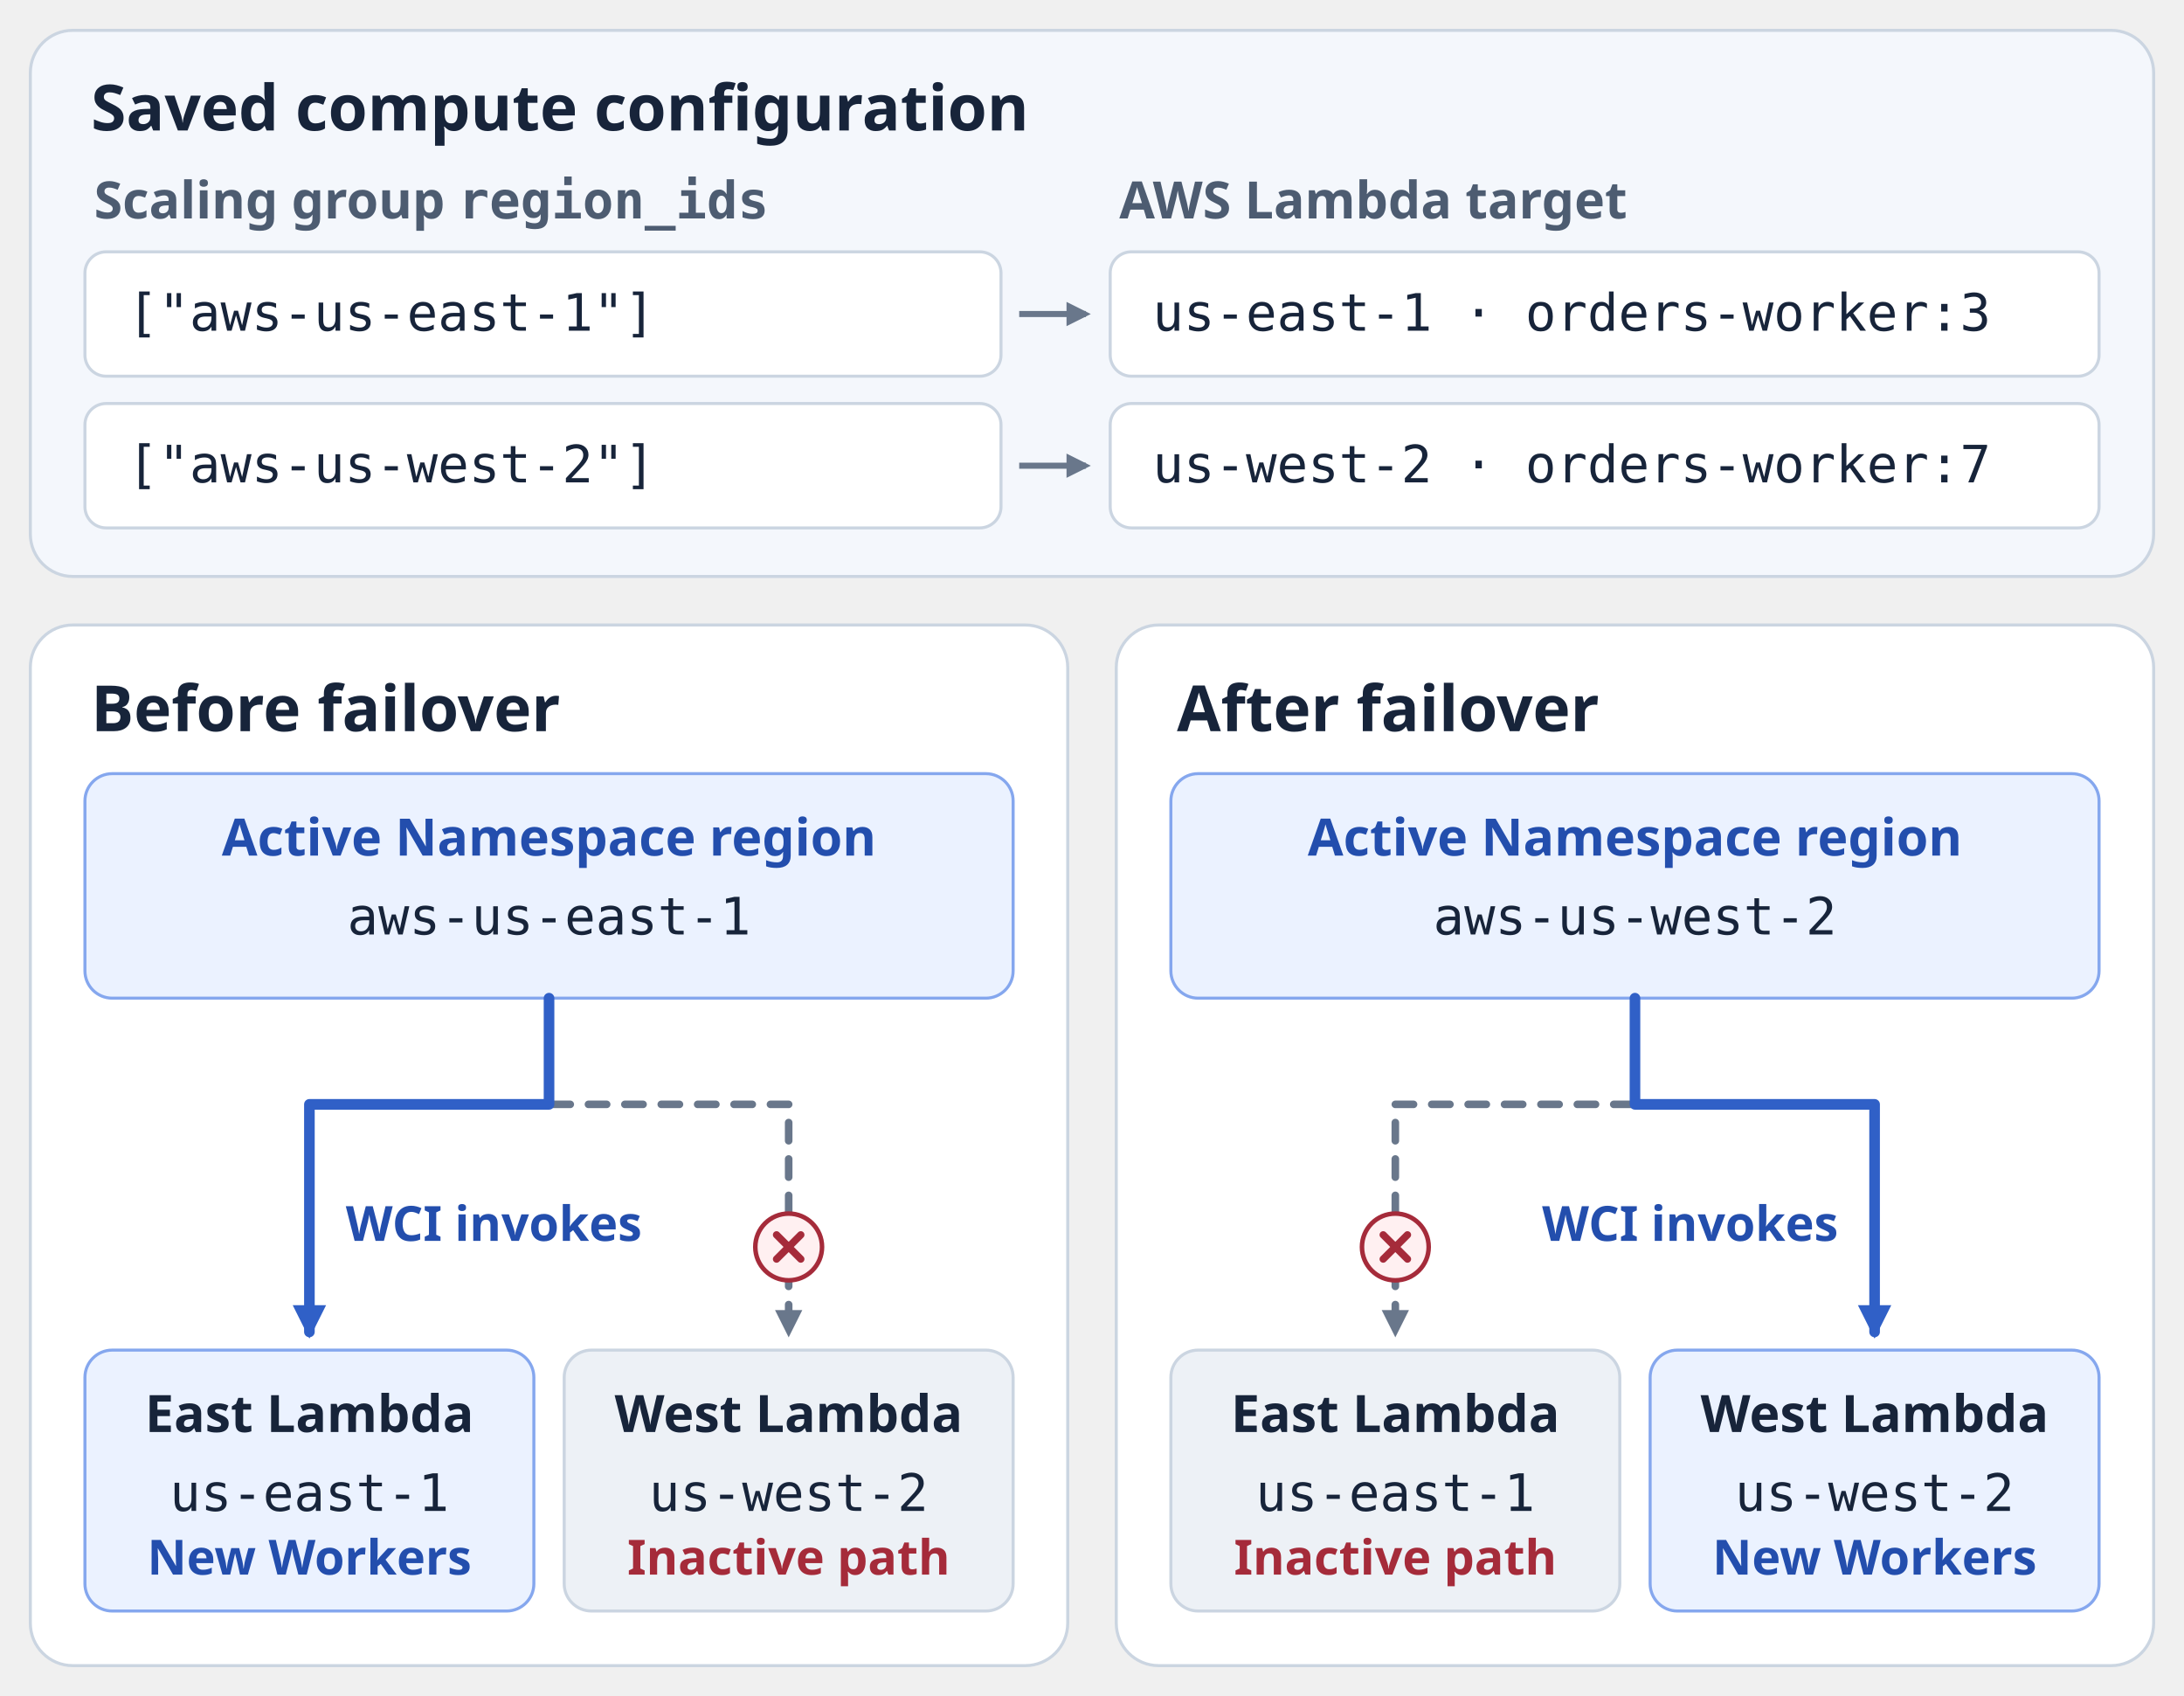
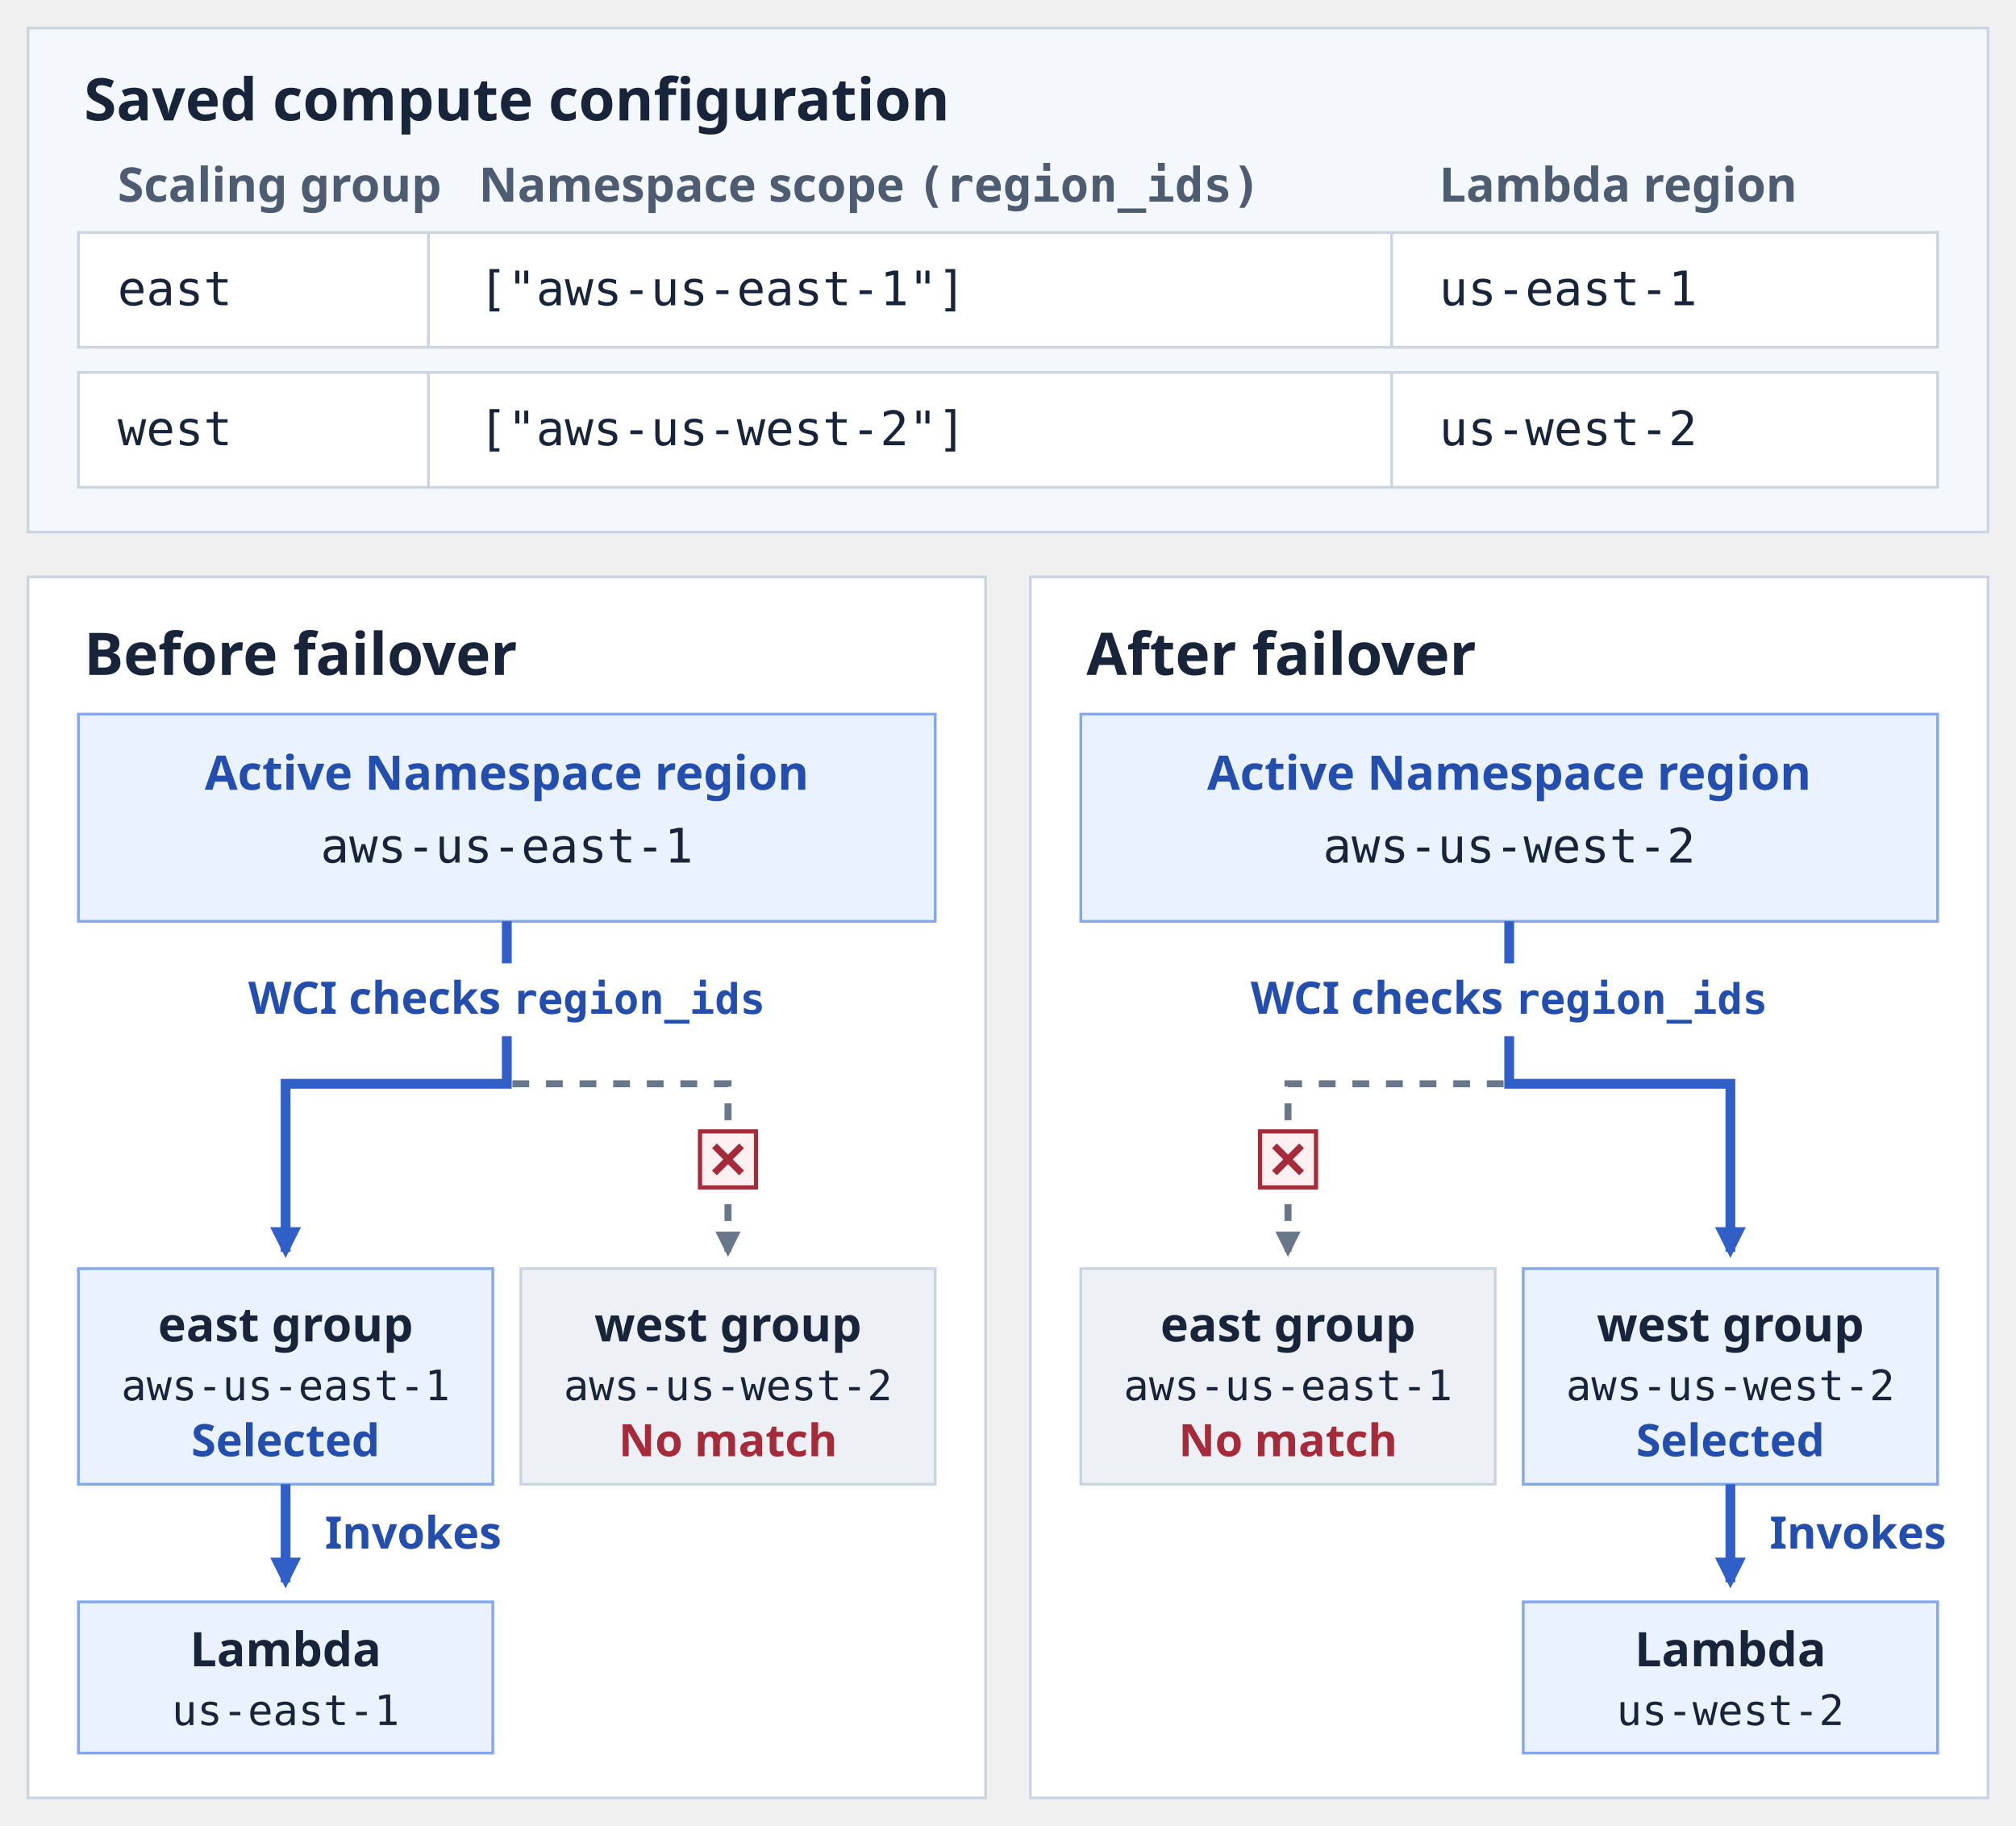
- <svg xmlns="http://www.w3.org/2000/svg" width="720" height="559" viewBox="0 0 720 559" role="img" aria-labelledby="diagram-title diagram-description">
+ <svg xmlns="http://www.w3.org/2000/svg" width="720" height="652" viewBox="0 0 720 652" role="img" aria-labelledby="diagram-title diagram-description">
  <defs>
    <style>
      text { font-family: system-ui, sans-serif; fill: #17243A; }
      .heading { font-size: 21px; font-weight: 700; }
      .label { font-size: 17px; font-weight: 600; }
      .muted { fill: #4D5C71; }
-       .code { font-family: ui-monospace, Menlo, monospace; font-size: 17px; }
+       .code, .scope { font-family: ui-monospace, Menlo, monospace; }
+       .code { font-size: 17px; }
+       .scope { font-size: 15px; }
      .caption { font-size: 16px; font-weight: 650; }
      .active-label { fill: #234EAD; }
      .inactive-label { fill: #A52B3A; }
-       .active-path { fill: none; stroke: #3060C7; stroke-width: 3.5; stroke-linecap: round; stroke-linejoin: round; }
-       .inactive-path { fill: none; stroke: #69778B; stroke-width: 2.5; stroke-dasharray: 6 6; stroke-linecap: round; stroke-linejoin: round; }
+       .panel { fill: #FFFFFF; stroke: #CBD5E1; }
+       .label-background { fill: #FFFFFF; }
+       .selected { fill: #EBF2FF; stroke: #85A7EE; }
+       .unmatched { fill: #EDF1F6; stroke: #CBD5E1; }
+       .active-path { fill: none; stroke: #3060C7; stroke-width: 3.5; }
+       .inactive-path { fill: none; stroke: #69778B; stroke-width: 2.5; stroke-dasharray: 6 6; }
    </style>
-     <marker id="config-arrow" viewBox="0 0 10 10" refX="8" refY="5" markerWidth="8" markerHeight="8" markerUnits="userSpaceOnUse" orient="auto">
-       <path d="M 0 0 L 10 5 L 0 10 Z" fill="#69778B" />
-     </marker>
    <marker id="active-arrow" viewBox="0 0 10 10" refX="8" refY="5" markerWidth="11" markerHeight="11" markerUnits="userSpaceOnUse" orient="auto">
      <path d="M 0 0 L 10 5 L 0 10 Z" fill="#3060C7" />
    </marker>
    <marker id="inactive-arrow" viewBox="0 0 10 10" refX="8" refY="5" markerWidth="9" markerHeight="9" markerUnits="userSpaceOnUse" orient="auto">
      <path d="M 0 0 L 10 5 L 0 10 Z" fill="#69778B" />
    </marker>
    <g id="inactive-mark">
-       <circle r="11" fill="#FFF0F1" stroke="#A52B3A" stroke-width="1.5" />
-       <path d="M -4 -4 L 4 4 M 4 -4 L -4 4" fill="none" stroke="#A52B3A" stroke-width="2.4" stroke-linecap="round" />
+       <rect x="-10" y="-10" width="20" height="20" fill="#FFF0F1" stroke="#A52B3A" stroke-width="1.5" />
+       <path d="M -4 -4 L 4 4 M 4 -4 L -4 4" fill="none" stroke="#A52B3A" stroke-width="2.4" stroke-linecap="square" />
    </g>
  </defs>
  <g aria-label="Saved compute configuration">
-     <rect x="10" y="10" width="700" height="180" rx="14" fill="#F4F7FC" stroke="#CBD5E1" />
+     <rect x="10" y="10" width="700" height="180" fill="#F4F7FC" stroke="#CBD5E1" />
    <text x="30" y="43" class="heading">Saved compute configuration</text>
-     <text x="31" y="72" class="label muted">Scaling group <tspan class="code">region_ids</tspan>
+     <text x="42" y="72" class="label muted">Scaling group</text>
+     <text x="171" y="72" class="label muted">Namespace scope <tspan class="code">(region_ids)</tspan>
    </text>
-     <text x="369" y="72" class="label muted">AWS Lambda target</text>
-     <rect x="28" y="83" width="302" height="41" rx="7" fill="#FFFFFF" stroke="#CBD5E1" />
-     <rect x="366" y="83" width="326" height="41" rx="7" fill="#FFFFFF" stroke="#CBD5E1" />
-     <path d="M 336 103.5 H 358" fill="none" stroke="#69778B" stroke-width="2" marker-end="url(#config-arrow)" />
-     <text x="42" y="109" class="code">["aws-us-east-1"]</text>
-     <text x="380" y="109" class="code">us-east-1 · orders-worker:3</text>
-     <rect x="28" y="133" width="302" height="41" rx="7" fill="#FFFFFF" stroke="#CBD5E1" />
-     <rect x="366" y="133" width="326" height="41" rx="7" fill="#FFFFFF" stroke="#CBD5E1" />
-     <path d="M 336 153.5 H 358" fill="none" stroke="#69778B" stroke-width="2" marker-end="url(#config-arrow)" />
-     <text x="42" y="159" class="code">["aws-us-west-2"]</text>
-     <text x="380" y="159" class="code">us-west-2 · orders-worker:7</text>
+     <text x="514" y="72" class="label muted">Lambda region</text>
+     <rect x="28" y="83" width="664" height="41" class="panel" />
+     <path d="M 153 83 V 124 M 497 83 V 124" fill="none" stroke="#CBD5E1" />
+     <text x="42" y="109" class="code">east</text>
+     <text x="171" y="109" class="code">["aws-us-east-1"]</text>
+     <text x="514" y="109" class="code">us-east-1</text>
+     <rect x="28" y="133" width="664" height="41" class="panel" />
+     <path d="M 153 133 V 174 M 497 133 V 174" fill="none" stroke="#CBD5E1" />
+     <text x="42" y="159" class="code">west</text>
+     <text x="171" y="159" class="code">["aws-us-west-2"]</text>
+     <text x="514" y="159" class="code">us-west-2</text>
  </g>
-   <g aria-label="Worker invocations before failover">
-     <rect x="10" y="206" width="342" height="343" rx="14" fill="#FFFFFF" stroke="#CBD5E1" />
+   <g transform="translate(0)" aria-label="Before failover">
+     <rect x="10" y="206" width="342" height="436" class="panel" />
    <text x="30" y="241" class="heading">Before failover</text>
-     <rect x="28" y="255" width="306" height="74" rx="9" fill="#EBF2FF" stroke="#85A7EE" />
+     <rect x="28" y="255" width="306" height="74" class="selected" />
    <text x="181" y="282" text-anchor="middle" class="label active-label">Active Namespace region</text>
    <text x="181" y="308" text-anchor="middle" class="code">aws-us-east-1</text>
-     <path d="M 181 329 V 364 H 260 V 439" class="inactive-path" marker-end="url(#inactive-arrow)" />
-     <path d="M 181 329 V 364 H 102 V 439" class="active-path" marker-end="url(#active-arrow)" />
-     <text x="114" y="409" class="caption active-label">WCI invokes</text>
-     <use href="#inactive-mark" x="260" y="411" />
-     <rect x="28" y="445" width="148" height="86" rx="9" fill="#EBF2FF" stroke="#85A7EE" />
-     <text x="102" y="472" text-anchor="middle" class="label">East Lambda</text>
-     <text x="102" y="498" text-anchor="middle" class="code">us-east-1</text>
-     <text x="102" y="519" text-anchor="middle" class="caption active-label">New Workers</text>
-     <rect x="186" y="445" width="148" height="86" rx="9" fill="#EDF1F6" stroke="#CBD5E1" />
-     <text x="260" y="472" text-anchor="middle" class="label">West Lambda</text>
-     <text x="260" y="498" text-anchor="middle" class="code">us-west-2</text>
-     <text x="260" y="519" text-anchor="middle" class="caption inactive-label">Inactive path</text>
+     <path d="M 181 329 V 387 H 260 V 447" class="inactive-path" marker-end="url(#inactive-arrow)" />
+     <path d="M 181 329 V 387 H 102 V 447" class="active-path" marker-end="url(#active-arrow)" />
+     <rect x="74" y="344" width="214" height="26" class="label-background" />
+     <text x="181" y="362" text-anchor="middle" class="caption active-label">WCI checks <tspan class="scope">region_ids</tspan>
+     </text>
+     <use href="#inactive-mark" x="260" y="414" />
+     <rect x="28" y="453" width="148" height="77" class="selected" />
+     <text x="102" y="479" text-anchor="middle" class="label">east group</text>
+     <text x="102" y="500" text-anchor="middle" class="scope">aws-us-east-1</text>
+     <text x="102" y="520" text-anchor="middle" class="caption active-label">Selected</text>
+     <rect x="186" y="453" width="148" height="77" class="unmatched" />
+     <text x="260" y="479" text-anchor="middle" class="label">west group</text>
+     <text x="260" y="500" text-anchor="middle" class="scope">aws-us-west-2</text>
+     <text x="260" y="520" text-anchor="middle" class="caption inactive-label">No match</text>
+     <path d="M 102 530 V 565" class="active-path" marker-end="url(#active-arrow)" />
+     <text x="116" y="553" class="caption active-label">Invokes</text>
+     <rect x="28" y="572" width="148" height="54" class="selected" />
+     <text x="102" y="595" text-anchor="middle" class="label">Lambda</text>
+     <text x="102" y="616" text-anchor="middle" class="scope">us-east-1</text>
  </g>
-   <g aria-label="Worker invocations after failover">
-     <rect x="368" y="206" width="342" height="343" rx="14" fill="#FFFFFF" stroke="#CBD5E1" />
-     <text x="388" y="241" class="heading">After failover</text>
-     <rect x="386" y="255" width="306" height="74" rx="9" fill="#EBF2FF" stroke="#85A7EE" />
-     <text x="539" y="282" text-anchor="middle" class="label active-label">Active Namespace region</text>
-     <text x="539" y="308" text-anchor="middle" class="code">aws-us-west-2</text>
-     <path d="M 539 329 V 364 H 460 V 439" class="inactive-path" marker-end="url(#inactive-arrow)" />
-     <path d="M 539 329 V 364 H 618 V 439" class="active-path" marker-end="url(#active-arrow)" />
-     <text x="606" y="409" text-anchor="end" class="caption active-label">WCI invokes</text>
-     <use href="#inactive-mark" x="460" y="411" />
-     <rect x="386" y="445" width="148" height="86" rx="9" fill="#EDF1F6" stroke="#CBD5E1" />
-     <text x="460" y="472" text-anchor="middle" class="label">East Lambda</text>
-     <text x="460" y="498" text-anchor="middle" class="code">us-east-1</text>
-     <text x="460" y="519" text-anchor="middle" class="caption inactive-label">Inactive path</text>
-     <rect x="544" y="445" width="148" height="86" rx="9" fill="#EBF2FF" stroke="#85A7EE" />
-     <text x="618" y="472" text-anchor="middle" class="label">West Lambda</text>
-     <text x="618" y="498" text-anchor="middle" class="code">us-west-2</text>
-     <text x="618" y="519" text-anchor="middle" class="caption active-label">New Workers</text>
+   <g transform="translate(358)" aria-label="After failover">
+     <rect x="10" y="206" width="342" height="436" class="panel" />
+     <text x="30" y="241" class="heading">After failover</text>
+     <rect x="28" y="255" width="306" height="74" class="selected" />
+     <text x="181" y="282" text-anchor="middle" class="label active-label">Active Namespace region</text>
+     <text x="181" y="308" text-anchor="middle" class="code">aws-us-west-2</text>
+     <path d="M 181 329 V 387 H 102 V 447" class="inactive-path" marker-end="url(#inactive-arrow)" />
+     <path d="M 181 329 V 387 H 260 V 447" class="active-path" marker-end="url(#active-arrow)" />
+     <rect x="74" y="344" width="214" height="26" class="label-background" />
+     <text x="181" y="362" text-anchor="middle" class="caption active-label">WCI checks <tspan class="scope">region_ids</tspan>
+     </text>
+     <use href="#inactive-mark" x="102" y="414" />
+     <rect x="28" y="453" width="148" height="77" class="unmatched" />
+     <text x="102" y="479" text-anchor="middle" class="label">east group</text>
+     <text x="102" y="500" text-anchor="middle" class="scope">aws-us-east-1</text>
+     <text x="102" y="520" text-anchor="middle" class="caption inactive-label">No match</text>
+     <rect x="186" y="453" width="148" height="77" class="selected" />
+     <text x="260" y="479" text-anchor="middle" class="label">west group</text>
+     <text x="260" y="500" text-anchor="middle" class="scope">aws-us-west-2</text>
+     <text x="260" y="520" text-anchor="middle" class="caption active-label">Selected</text>
+     <path d="M 260 530 V 565" class="active-path" marker-end="url(#active-arrow)" />
+     <text x="274" y="553" class="caption active-label">Invokes</text>
+     <rect x="186" y="572" width="148" height="54" class="selected" />
+     <text x="260" y="595" text-anchor="middle" class="label">Lambda</text>
+     <text x="260" y="616" text-anchor="middle" class="scope">us-west-2</text>
  </g>
</svg>
